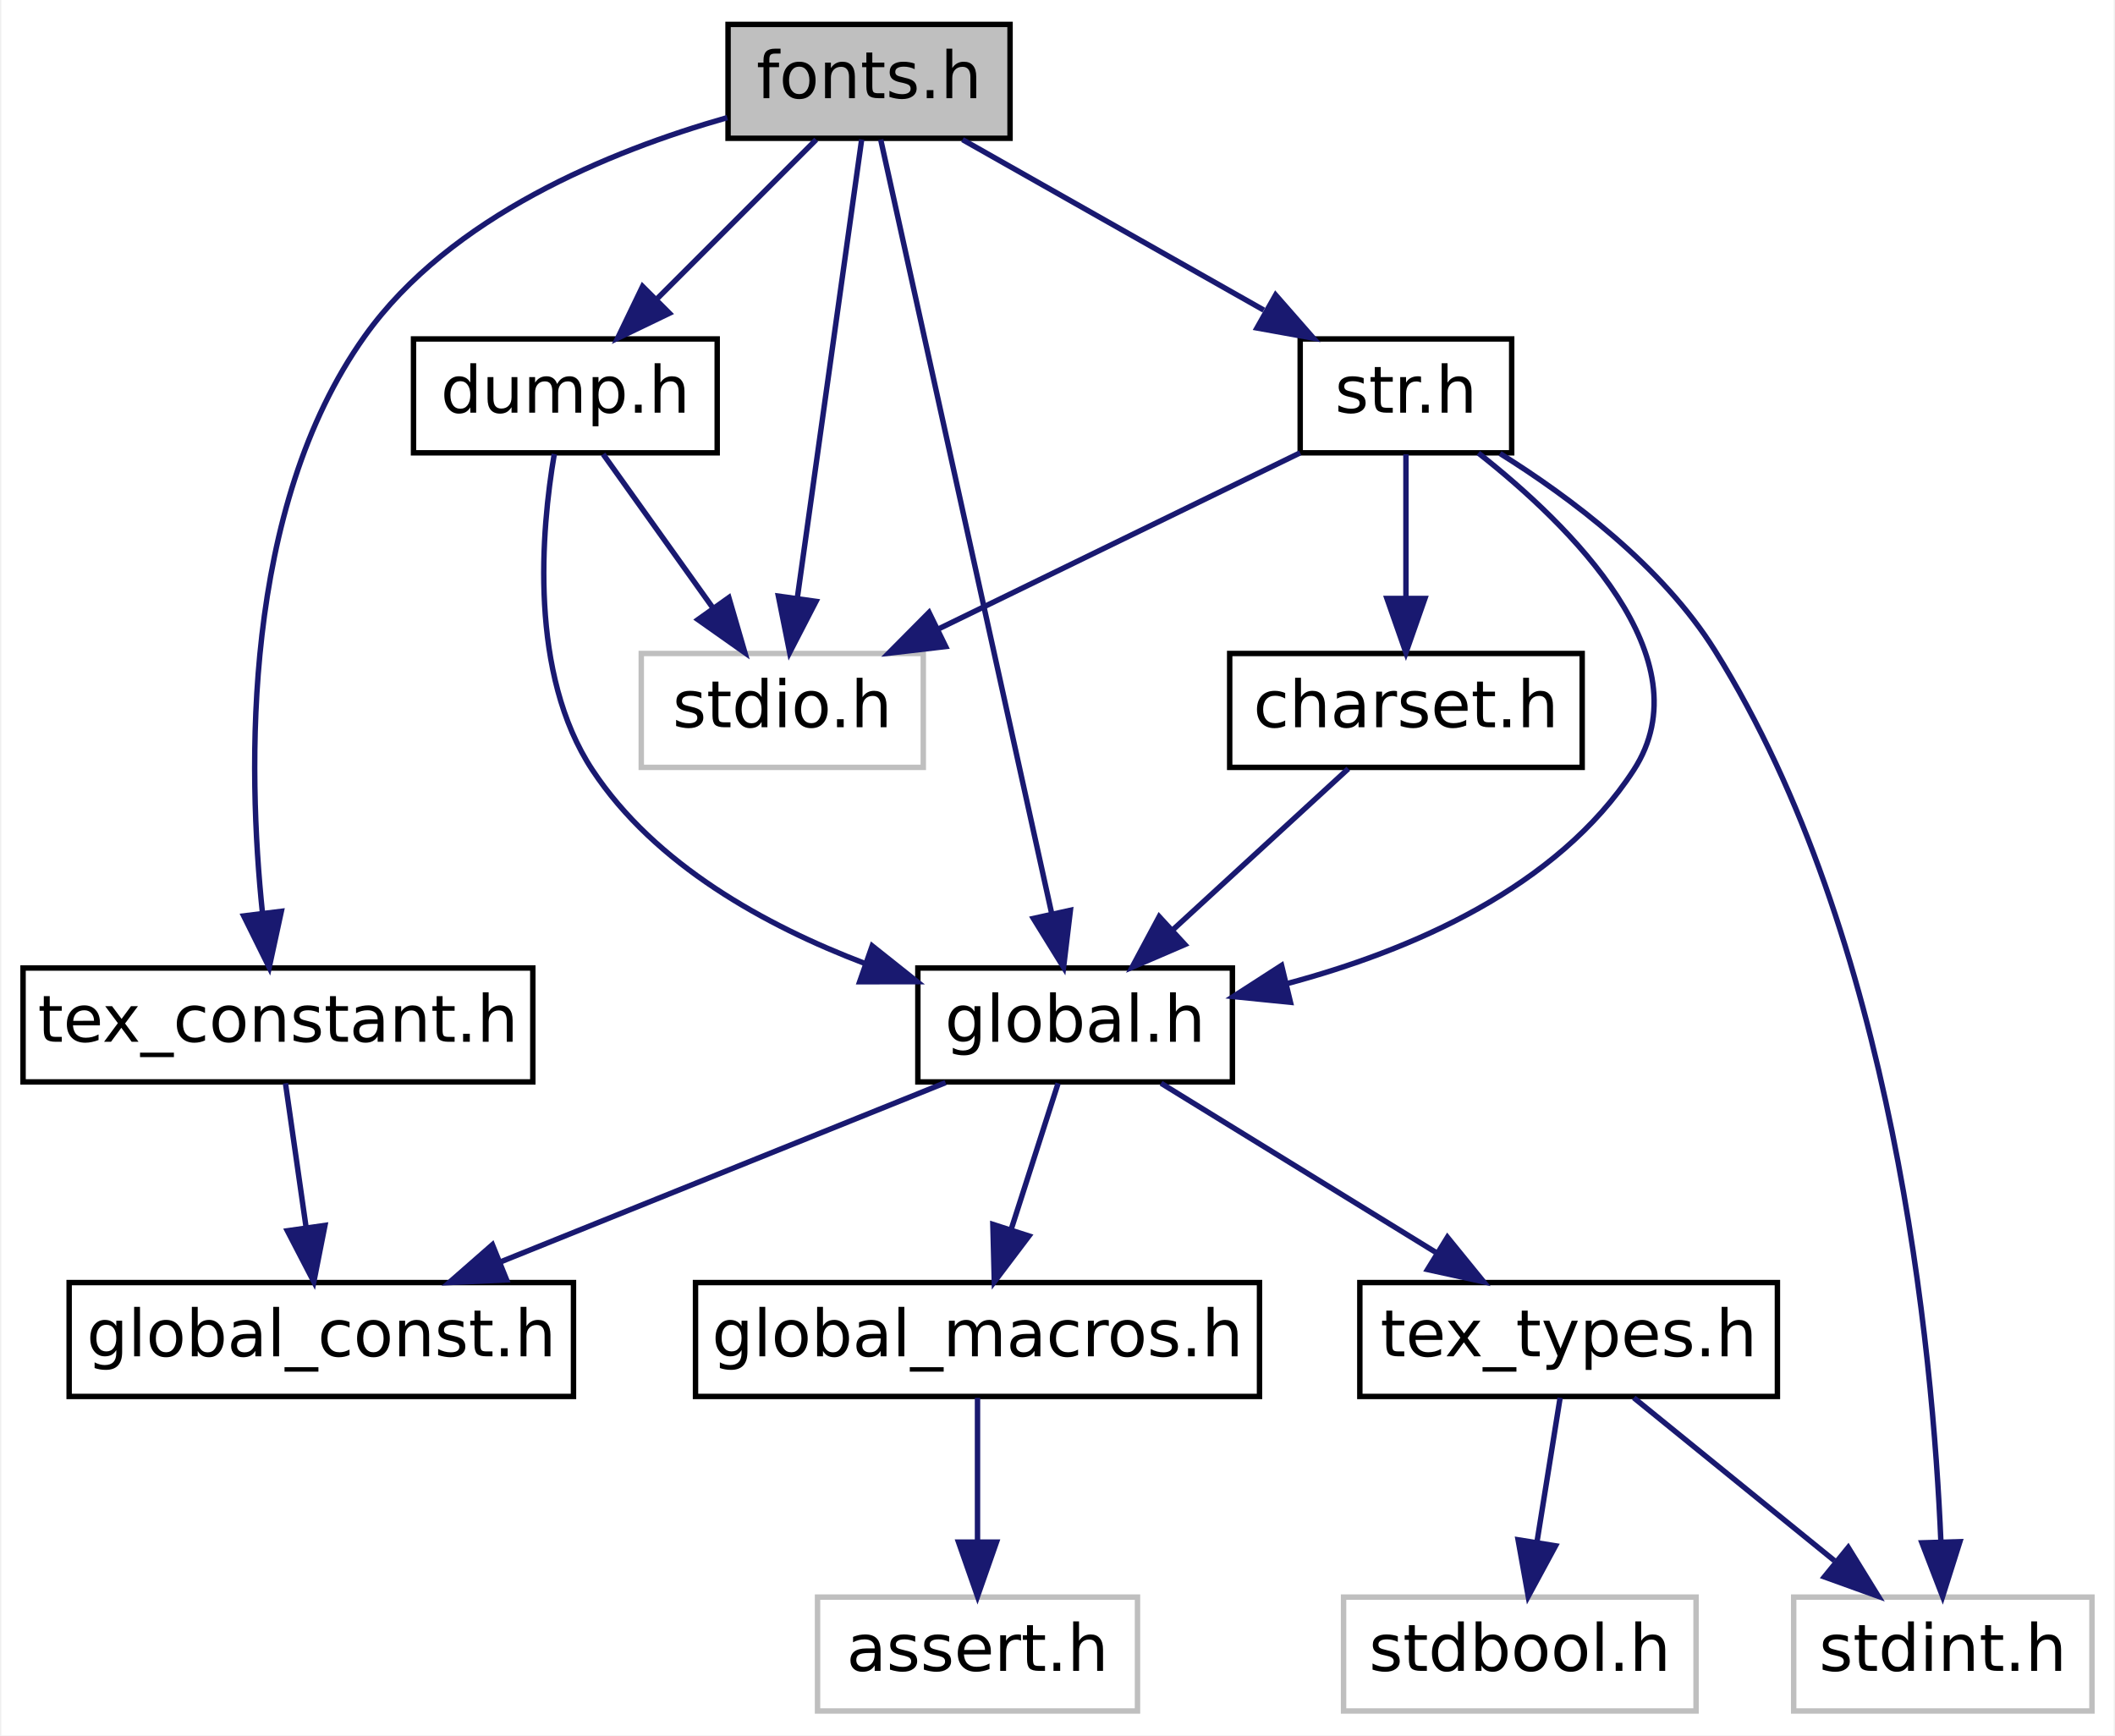
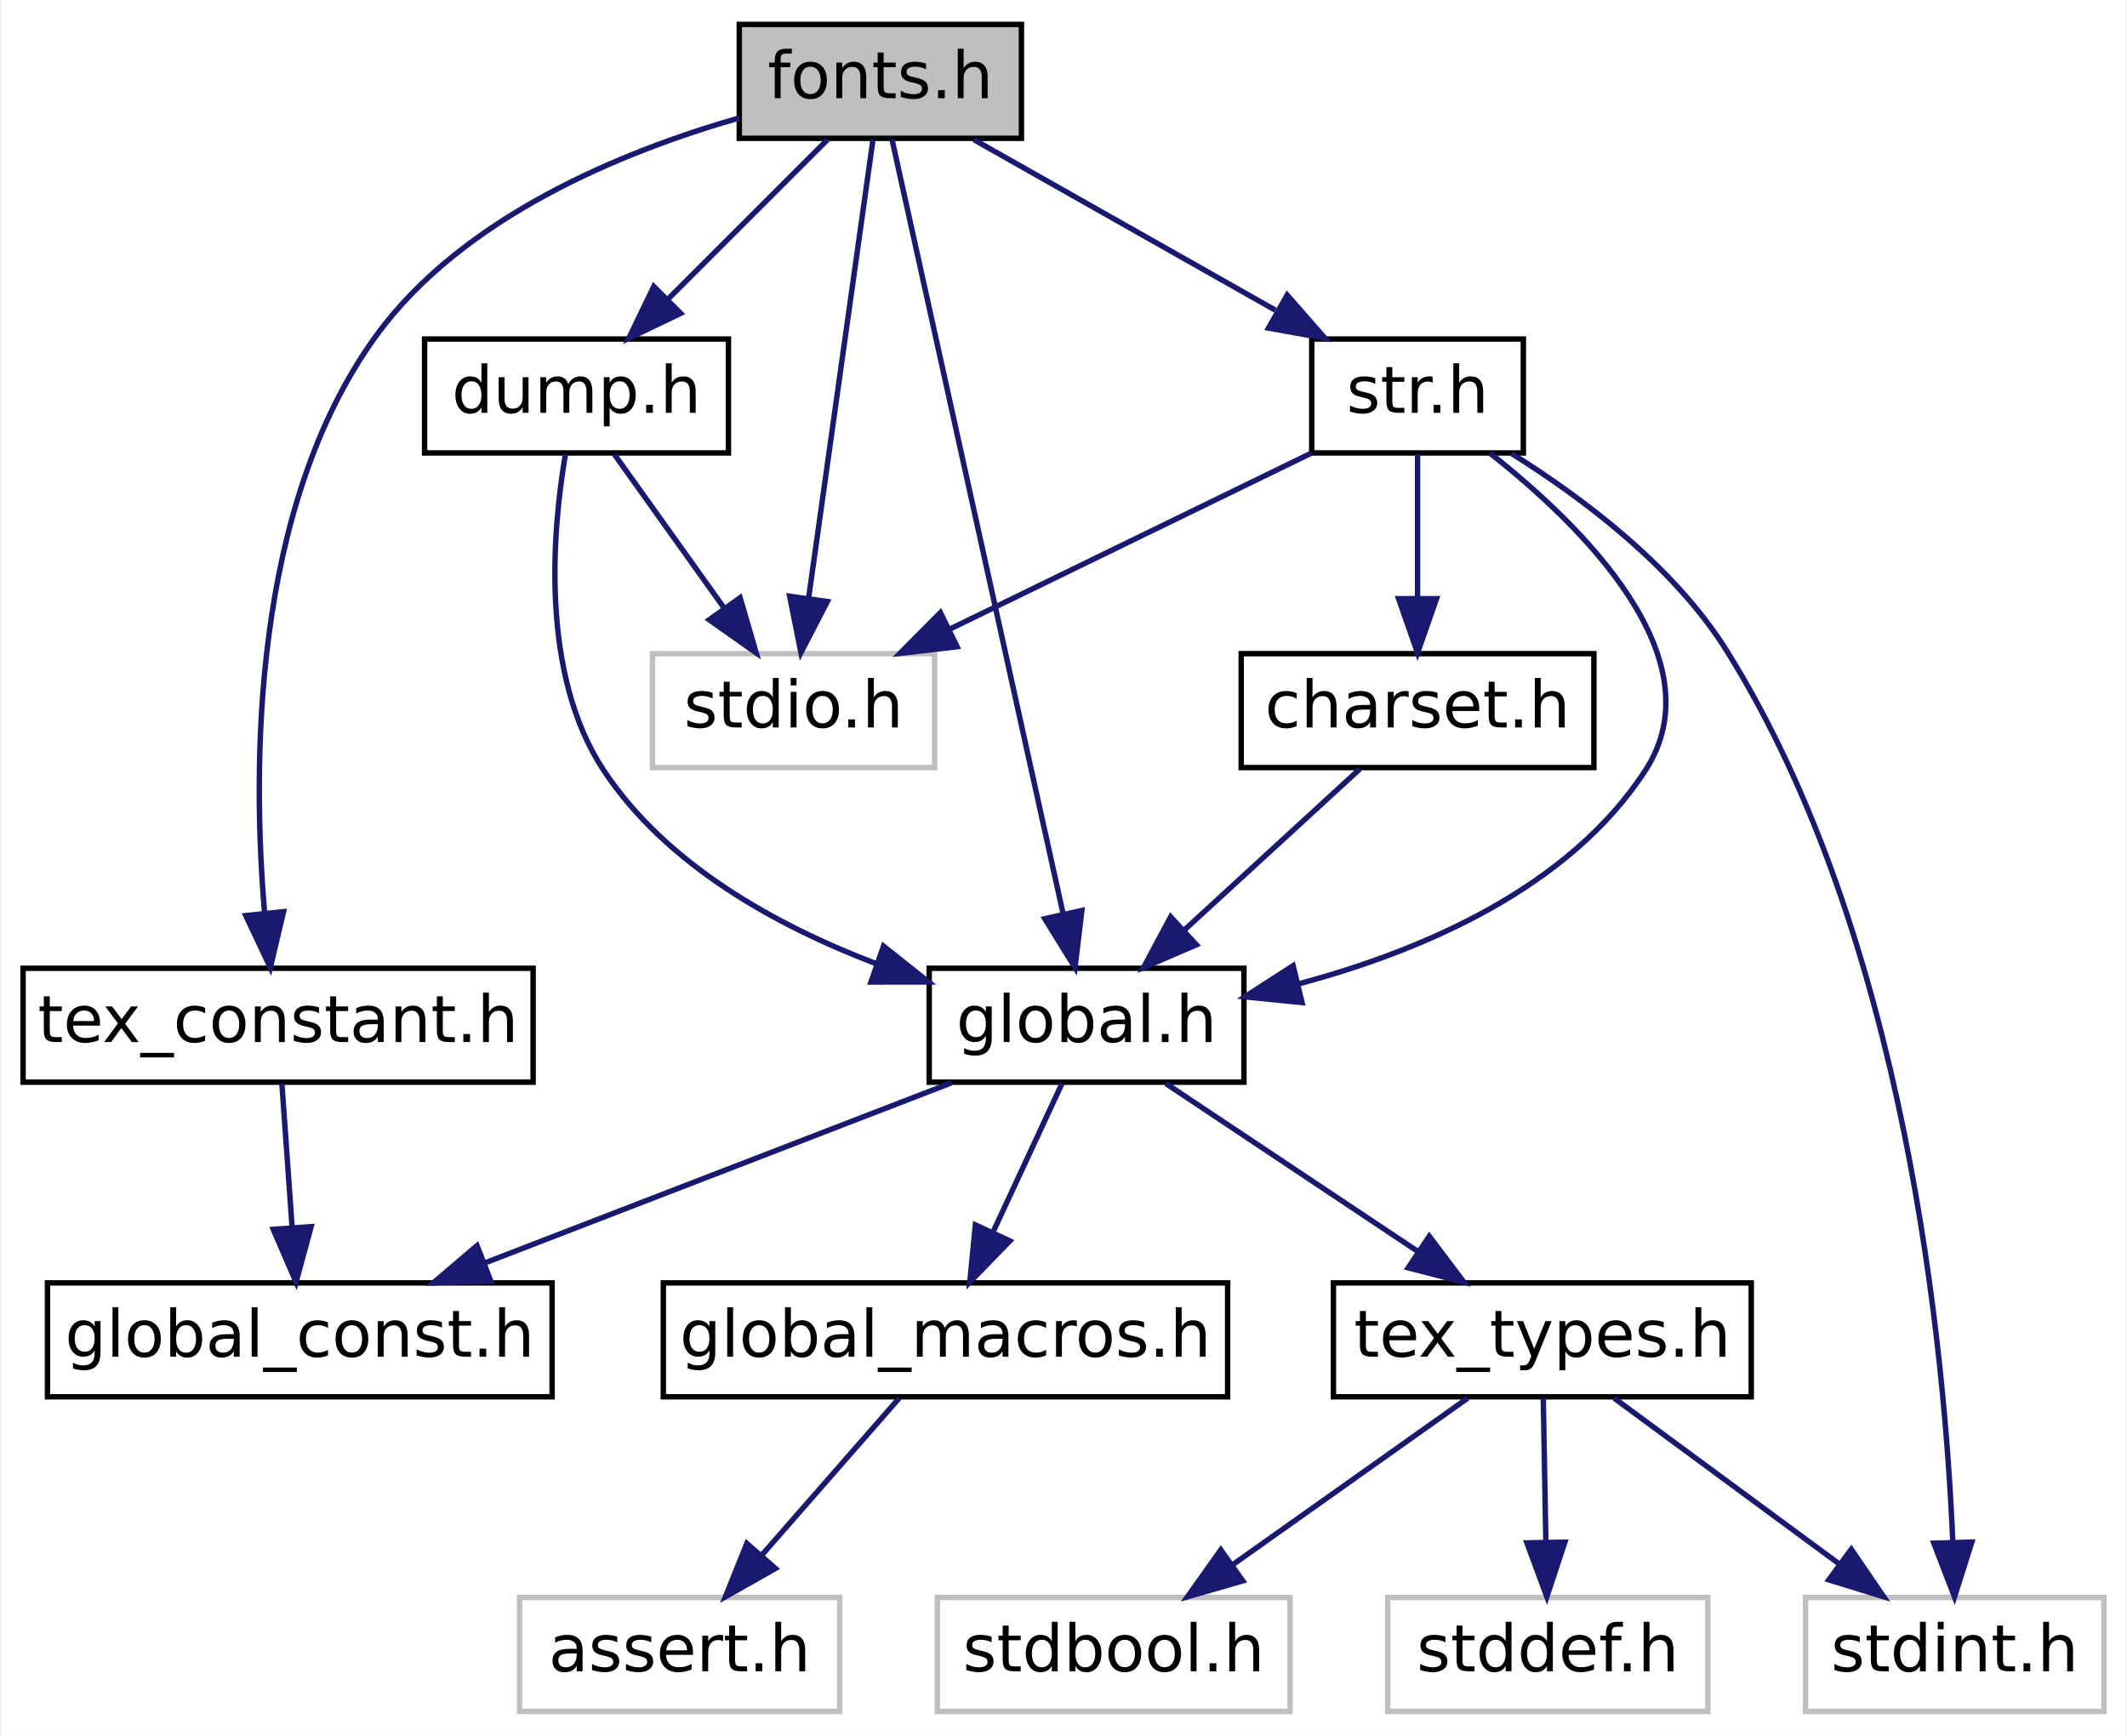
- <svg xmlns="http://www.w3.org/2000/svg" xmlns:xlink="http://www.w3.org/1999/xlink" width="390pt" height="320pt" viewBox="0.00 0.00 389.50 320.00">
+ <svg xmlns="http://www.w3.org/2000/svg" xmlns:xlink="http://www.w3.org/1999/xlink" width="392pt" height="320pt" viewBox="0.00 0.00 391.50 320.00">
  <g id="graph0" class="graph" transform="scale(1 1) rotate(0) translate(4 316)">
-     <polygon fill="white" stroke="transparent" points="-4,4 -4,-316 385.5,-316 385.5,4 -4,4" />
+     <polygon fill="white" stroke="transparent" points="-4,4 -4,-316 387.5,-316 387.5,4 -4,4" />
    <g id="node1" class="node">
      <g id="a_node1">
        <a xlink:title=" ">
-           <polygon fill="#bfbfbf" stroke="black" points="130,-290.5 130,-311.5 182,-311.5 182,-290.5 130,-290.5" />
-           <text text-anchor="middle" x="156" y="-297.9" font-family="DejaVuSans" font-size="12.00">fonts.h</text>
+           <polygon fill="#bfbfbf" stroke="black" points="132,-290.5 132,-311.5 184,-311.5 184,-290.5 132,-290.5" />
+           <text text-anchor="middle" x="158" y="-297.9" font-family="DejaVuSans" font-size="12.00">fonts.h</text>
        </a>
      </g>
    </g>
    <g id="node2" class="node">
      <g id="a_node2">
        <a xlink:title=" ">
-           <polygon fill="white" stroke="#bfbfbf" points="114,-174.5 114,-195.5 166,-195.5 166,-174.5 114,-174.5" />
-           <text text-anchor="middle" x="140" y="-181.9" font-family="DejaVuSans" font-size="12.00">stdio.h</text>
+           <polygon fill="white" stroke="#bfbfbf" points="116,-174.5 116,-195.5 168,-195.5 168,-174.5 116,-174.5" />
+           <text text-anchor="middle" x="142" y="-181.9" font-family="DejaVuSans" font-size="12.00">stdio.h</text>
        </a>
      </g>
    </g>
    <g id="edge1" class="edge">
-       <path fill="none" stroke="midnightblue" d="M154.64,-290.28C152.01,-271.6 146.23,-230.37 142.77,-205.72" />
-       <polygon fill="midnightblue" stroke="midnightblue" points="146.22,-205.11 141.36,-195.69 139.28,-206.08 146.22,-205.11" />
+       <path fill="none" stroke="midnightblue" d="M156.64,-290.28C154.01,-271.6 148.23,-230.37 144.77,-205.72" />
+       <polygon fill="midnightblue" stroke="midnightblue" points="148.22,-205.11 143.36,-195.69 141.28,-206.08 148.22,-205.11" />
    </g>
    <g id="node3" class="node">
      <g id="a_node3">
        <a xlink:href="global_8h.html" target="_top" xlink:title=" ">
-           <polygon fill="white" stroke="black" points="165,-116.5 165,-137.5 223,-137.5 223,-116.5 165,-116.5" />
-           <text text-anchor="middle" x="194" y="-123.9" font-family="DejaVuSans" font-size="12.00">global.h</text>
+           <polygon fill="white" stroke="black" points="167,-116.5 167,-137.5 225,-137.5 225,-116.5 167,-116.5" />
+           <text text-anchor="middle" x="196" y="-123.9" font-family="DejaVuSans" font-size="12.00">global.h</text>
        </a>
      </g>
    </g>
    <g id="edge2" class="edge">
-       <path fill="none" stroke="midnightblue" d="M158.15,-290.26C164.21,-262.82 181.52,-184.51 189.66,-147.64" />
-       <polygon fill="midnightblue" stroke="midnightblue" points="193.13,-148.15 191.87,-137.63 186.3,-146.64 193.13,-148.15" />
+       <path fill="none" stroke="midnightblue" d="M160.15,-290.26C166.21,-262.82 183.52,-184.51 191.66,-147.64" />
+       <polygon fill="midnightblue" stroke="midnightblue" points="195.13,-148.15 193.87,-137.63 188.3,-146.64 195.13,-148.15" />
    </g>
-     <g id="node10" class="node">
-       <g id="a_node10">
+     <g id="node11" class="node">
+       <g id="a_node11">
        <a xlink:href="tex__constant_8h.html" target="_top" xlink:title=" ">
          <polygon fill="white" stroke="black" points="0,-116.5 0,-137.5 94,-137.5 94,-116.5 0,-116.5" />
          <text text-anchor="middle" x="47" y="-123.9" font-family="DejaVuSans" font-size="12.00">tex_constant.h</text>
        </a>
      </g>
    </g>
-     <g id="edge9" class="edge">
-       <path fill="none" stroke="midnightblue" d="M129.86,-294.31C108.3,-288.18 78.78,-276.15 63,-254 40.39,-222.25 41.37,-174.28 44.15,-147.62" />
-       <polygon fill="midnightblue" stroke="midnightblue" points="47.63,-147.96 45.39,-137.61 40.69,-147.11 47.63,-147.96" />
+     <g id="edge10" class="edge">
+       <path fill="none" stroke="midnightblue" d="M131.95,-294.25C110.44,-288.08 80.95,-276.03 65,-254 42.09,-222.36 42.24,-174.35 44.52,-147.65" />
+       <polygon fill="midnightblue" stroke="midnightblue" points="48.01,-147.94 45.57,-137.63 41.05,-147.21 48.01,-147.94" />
    </g>
-     <g id="node11" class="node">
-       <g id="a_node11">
+     <g id="node12" class="node">
+       <g id="a_node12">
        <a xlink:href="str_8h.html" target="_top" xlink:title=" ">
-           <polygon fill="white" stroke="black" points="235.5,-232.5 235.5,-253.5 274.5,-253.5 274.5,-232.5 235.5,-232.5" />
-           <text text-anchor="middle" x="255" y="-239.9" font-family="DejaVuSans" font-size="12.00">str.h</text>
+           <polygon fill="white" stroke="black" points="237.5,-232.5 237.5,-253.5 276.5,-253.5 276.5,-232.5 237.5,-232.5" />
+           <text text-anchor="middle" x="257" y="-239.9" font-family="DejaVuSans" font-size="12.00">str.h</text>
        </a>
      </g>
    </g>
-     <g id="edge11" class="edge">
-       <path fill="none" stroke="midnightblue" d="M173.24,-290.25C188.58,-281.57 211.22,-268.76 228.79,-258.82" />
-       <polygon fill="midnightblue" stroke="midnightblue" points="230.97,-261.61 237.95,-253.64 227.53,-255.52 230.97,-261.61" />
+     <g id="edge12" class="edge">
+       <path fill="none" stroke="midnightblue" d="M175.24,-290.25C190.58,-281.57 213.22,-268.76 230.79,-258.82" />
+       <polygon fill="midnightblue" stroke="midnightblue" points="232.97,-261.61 239.95,-253.64 229.53,-255.52 232.97,-261.61" />
    </g>
-     <g id="node13" class="node">
-       <g id="a_node13">
+     <g id="node14" class="node">
+       <g id="a_node14">
        <a xlink:href="dump_8h.html" target="_top" xlink:title=" ">
-           <polygon fill="white" stroke="black" points="72,-232.5 72,-253.5 128,-253.5 128,-232.5 72,-232.5" />
-           <text text-anchor="middle" x="100" y="-239.9" font-family="DejaVuSans" font-size="12.00">dump.h</text>
+           <polygon fill="white" stroke="black" points="74,-232.5 74,-253.5 130,-253.5 130,-232.5 74,-232.5" />
+           <text text-anchor="middle" x="102" y="-239.9" font-family="DejaVuSans" font-size="12.00">dump.h</text>
        </a>
      </g>
    </g>
-     <g id="edge17" class="edge">
-       <path fill="none" stroke="midnightblue" d="M146.25,-290.25C138.14,-282.14 126.41,-270.41 116.79,-260.79" />
-       <polygon fill="midnightblue" stroke="midnightblue" points="119.19,-258.24 109.64,-253.64 114.24,-263.19 119.19,-258.24" />
+     <g id="edge18" class="edge">
+       <path fill="none" stroke="midnightblue" d="M148.25,-290.25C140.14,-282.14 128.41,-270.41 118.79,-260.79" />
+       <polygon fill="midnightblue" stroke="midnightblue" points="121.19,-258.24 111.64,-253.64 116.24,-263.19 121.19,-258.24" />
    </g>
    <g id="node4" class="node">
      <g id="a_node4">
        <a xlink:href="global__macros_8h.html" target="_top" xlink:title=" ">
-           <polygon fill="white" stroke="black" points="124,-58.5 124,-79.5 228,-79.5 228,-58.5 124,-58.5" />
-           <text text-anchor="middle" x="176" y="-65.9" font-family="DejaVuSans" font-size="12.00">global_macros.h</text>
+           <polygon fill="white" stroke="black" points="118,-58.5 118,-79.5 222,-79.5 222,-58.5 118,-58.5" />
+           <text text-anchor="middle" x="170" y="-65.9" font-family="DejaVuSans" font-size="12.00">global_macros.h</text>
        </a>
      </g>
    </g>
    <g id="edge3" class="edge">
-       <path fill="none" stroke="midnightblue" d="M190.86,-116.25C188.49,-108.86 185.15,-98.47 182.24,-89.41" />
-       <polygon fill="midnightblue" stroke="midnightblue" points="185.49,-88.09 179.1,-79.64 178.83,-90.23 185.49,-88.09" />
+       <path fill="none" stroke="midnightblue" d="M191.47,-116.25C187.97,-108.7 183.01,-98.02 178.74,-88.82" />
+       <polygon fill="midnightblue" stroke="midnightblue" points="181.86,-87.24 174.48,-79.64 175.51,-90.19 181.86,-87.24" />
    </g>
    <g id="node6" class="node">
      <g id="a_node6">
        <a xlink:href="global__const_8h.html" target="_top" xlink:title=" ">
-           <polygon fill="white" stroke="black" points="8.5,-58.5 8.5,-79.5 101.5,-79.5 101.5,-58.5 8.5,-58.5" />
-           <text text-anchor="middle" x="55" y="-65.9" font-family="DejaVuSans" font-size="12.00">global_const.h</text>
+           <polygon fill="white" stroke="black" points="4.5,-58.5 4.5,-79.5 97.5,-79.5 97.5,-58.5 4.5,-58.5" />
+           <text text-anchor="middle" x="51" y="-65.9" font-family="DejaVuSans" font-size="12.00">global_const.h</text>
        </a>
      </g>
    </g>
    <g id="edge5" class="edge">
-       <path fill="none" stroke="midnightblue" d="M170.11,-116.37C147.49,-107.26 113.35,-93.51 88.11,-83.34" />
-       <polygon fill="midnightblue" stroke="midnightblue" points="89.17,-79.99 78.58,-79.5 86.55,-86.48 89.17,-79.99" />
+       <path fill="none" stroke="midnightblue" d="M171.07,-116.37C147.38,-107.22 111.55,-93.38 85.19,-83.21" />
+       <polygon fill="midnightblue" stroke="midnightblue" points="86.19,-79.84 75.6,-79.5 83.67,-86.37 86.19,-79.84" />
    </g>
    <g id="node7" class="node">
      <g id="a_node7">
        <a xlink:href="tex__types_8h.html" target="_top" xlink:title=" ">
-           <polygon fill="white" stroke="black" points="246.5,-58.5 246.5,-79.5 323.5,-79.5 323.5,-58.5 246.5,-58.5" />
-           <text text-anchor="middle" x="285" y="-65.9" font-family="DejaVuSans" font-size="12.00">tex_types.h</text>
+           <polygon fill="white" stroke="black" points="241.5,-58.5 241.5,-79.5 318.5,-79.5 318.5,-58.5 241.5,-58.5" />
+           <text text-anchor="middle" x="280" y="-65.9" font-family="DejaVuSans" font-size="12.00">tex_types.h</text>
        </a>
      </g>
    </g>
    <g id="edge6" class="edge">
-       <path fill="none" stroke="midnightblue" d="M209.85,-116.25C223.81,-107.65 244.37,-95 260.46,-85.1" />
-       <polygon fill="midnightblue" stroke="midnightblue" points="262.65,-87.86 269.33,-79.64 258.98,-81.9 262.65,-87.86" />
+       <path fill="none" stroke="midnightblue" d="M210.63,-116.25C223.4,-107.73 242.14,-95.24 256.93,-85.38" />
+       <polygon fill="midnightblue" stroke="midnightblue" points="259.16,-88.1 265.54,-79.64 255.27,-82.28 259.16,-88.1" />
    </g>
    <g id="node5" class="node">
      <g id="a_node5">
        <a xlink:title=" ">
-           <polygon fill="white" stroke="#bfbfbf" points="146.5,-0.5 146.5,-21.5 205.5,-21.5 205.5,-0.5 146.5,-0.5" />
-           <text text-anchor="middle" x="176" y="-7.9" font-family="DejaVuSans" font-size="12.00">assert.h</text>
+           <polygon fill="white" stroke="#bfbfbf" points="91.5,-0.5 91.5,-21.5 150.5,-21.5 150.5,-0.5 91.5,-0.5" />
+           <text text-anchor="middle" x="121" y="-7.9" font-family="DejaVuSans" font-size="12.00">assert.h</text>
        </a>
      </g>
    </g>
    <g id="edge4" class="edge">
-       <path fill="none" stroke="midnightblue" d="M176,-58.25C176,-50.94 176,-40.69 176,-31.7" />
-       <polygon fill="midnightblue" stroke="midnightblue" points="179.5,-31.64 176,-21.64 172.5,-31.64 179.5,-31.64" />
+       <path fill="none" stroke="midnightblue" d="M161.46,-58.25C154.51,-50.3 144.51,-38.87 136.19,-29.37" />
+       <polygon fill="midnightblue" stroke="midnightblue" points="138.66,-26.86 129.44,-21.64 133.39,-31.47 138.66,-26.86" />
    </g>
    <g id="node8" class="node">
      <g id="a_node8">
        <a xlink:title=" ">
-           <polygon fill="white" stroke="#bfbfbf" points="243.5,-0.5 243.5,-21.5 308.5,-21.5 308.5,-0.5 243.5,-0.5" />
-           <text text-anchor="middle" x="276" y="-7.9" font-family="DejaVuSans" font-size="12.00">stdbool.h</text>
+           <polygon fill="white" stroke="#bfbfbf" points="168.5,-0.5 168.5,-21.5 233.5,-21.5 233.5,-0.5 168.5,-0.5" />
+           <text text-anchor="middle" x="201" y="-7.9" font-family="DejaVuSans" font-size="12.00">stdbool.h</text>
        </a>
      </g>
    </g>
    <g id="edge7" class="edge">
-       <path fill="none" stroke="midnightblue" d="M283.43,-58.25C282.26,-50.94 280.61,-40.69 279.17,-31.7" />
-       <polygon fill="midnightblue" stroke="midnightblue" points="282.59,-30.96 277.55,-21.64 275.68,-32.07 282.59,-30.96" />
+       <path fill="none" stroke="midnightblue" d="M266.24,-58.25C254.34,-49.81 236.93,-37.47 223.09,-27.66" />
+       <polygon fill="midnightblue" stroke="midnightblue" points="224.79,-24.57 214.6,-21.64 220.74,-30.28 224.79,-24.57" />
    </g>
    <g id="node9" class="node">
      <g id="a_node9">
        <a xlink:title=" ">
-           <polygon fill="white" stroke="#bfbfbf" points="326.5,-0.5 326.5,-21.5 381.5,-21.5 381.5,-0.5 326.5,-0.5" />
-           <text text-anchor="middle" x="354" y="-7.9" font-family="DejaVuSans" font-size="12.00">stdint.h</text>
+           <polygon fill="white" stroke="#bfbfbf" points="328.5,-0.5 328.5,-21.5 383.5,-21.5 383.5,-0.5 328.5,-0.5" />
+           <text text-anchor="middle" x="356" y="-7.9" font-family="DejaVuSans" font-size="12.00">stdint.h</text>
        </a>
      </g>
    </g>
    <g id="edge8" class="edge">
-       <path fill="none" stroke="midnightblue" d="M297.02,-58.25C307.21,-49.97 322.04,-37.94 334.01,-28.22" />
-       <polygon fill="midnightblue" stroke="midnightblue" points="336.56,-30.66 342.12,-21.64 332.15,-25.23 336.56,-30.66" />
+       <path fill="none" stroke="midnightblue" d="M293.24,-58.25C304.68,-49.81 321.43,-37.47 334.75,-27.66" />
+       <polygon fill="midnightblue" stroke="midnightblue" points="336.94,-30.39 342.91,-21.64 332.79,-24.76 336.94,-30.39" />
    </g>
-     <g id="edge10" class="edge">
-       <path fill="none" stroke="midnightblue" d="M48.39,-116.25C49.44,-108.94 50.9,-98.69 52.19,-89.7" />
-       <polygon fill="midnightblue" stroke="midnightblue" points="55.67,-90.04 53.62,-79.64 48.74,-89.05 55.67,-90.04" />
-     </g>
-     <g id="edge12" class="edge">
-       <path fill="none" stroke="midnightblue" d="M235.49,-232.5C217.15,-223.57 189.48,-210.1 168.64,-199.95" />
-       <polygon fill="midnightblue" stroke="midnightblue" points="170.13,-196.78 159.6,-195.55 167.06,-203.07 170.13,-196.78" />
-     </g>
-     <g id="edge14" class="edge">
-       <path fill="none" stroke="midnightblue" d="M268.35,-232.46C285.17,-219.22 310.36,-194.61 297,-174 282.89,-152.24 255.82,-140.69 232.98,-134.6" />
-       <polygon fill="midnightblue" stroke="midnightblue" points="233.71,-131.18 223.17,-132.24 232.07,-137.98 233.71,-131.18" />
-     </g>
-     <g id="edge13" class="edge">
-       <path fill="none" stroke="midnightblue" d="M272.35,-232.38C285.25,-224.32 302.24,-211.64 312,-196 345.04,-143.08 352.16,-67.1 353.65,-31.63" />
-       <polygon fill="midnightblue" stroke="midnightblue" points="357.15,-31.72 353.96,-21.62 350.15,-31.51 357.15,-31.72" />
-     </g>
-     <g id="node12" class="node">
-       <g id="a_node12">
-         <a xlink:href="charset_8h.html" target="_top" xlink:title=" ">
-           <polygon fill="white" stroke="black" points="222.5,-174.5 222.5,-195.5 287.5,-195.5 287.5,-174.5 222.5,-174.5" />
-           <text text-anchor="middle" x="255" y="-181.9" font-family="DejaVuSans" font-size="12.00">charset.h</text>
+     <g id="node10" class="node">
+       <g id="a_node10">
+         <a xlink:title=" ">
+           <polygon fill="white" stroke="#bfbfbf" points="251.5,-0.5 251.5,-21.5 310.5,-21.5 310.5,-0.5 251.5,-0.5" />
+           <text text-anchor="middle" x="281" y="-7.9" font-family="DejaVuSans" font-size="12.00">stddef.h</text>
        </a>
      </g>
    </g>
+     <g id="edge9" class="edge">
+       <path fill="none" stroke="midnightblue" d="M280.17,-58.25C280.3,-50.94 280.49,-40.69 280.65,-31.7" />
+       <polygon fill="midnightblue" stroke="midnightblue" points="284.15,-31.7 280.83,-21.64 277.15,-31.58 284.15,-31.7" />
+     </g>
+     <g id="edge11" class="edge">
+       <path fill="none" stroke="midnightblue" d="M47.7,-116.25C48.22,-108.94 48.95,-98.69 49.59,-89.7" />
+       <polygon fill="midnightblue" stroke="midnightblue" points="53.09,-89.87 50.31,-79.64 46.11,-89.37 53.09,-89.87" />
+     </g>
+     <g id="edge13" class="edge">
+       <path fill="none" stroke="midnightblue" d="M237.49,-232.5C219.15,-223.57 191.48,-210.1 170.64,-199.95" />
+       <polygon fill="midnightblue" stroke="midnightblue" points="172.13,-196.78 161.6,-195.55 169.06,-203.07 172.13,-196.78" />
+     </g>
    <g id="edge15" class="edge">
-       <path fill="none" stroke="midnightblue" d="M255,-232.25C255,-224.94 255,-214.69 255,-205.7" />
-       <polygon fill="midnightblue" stroke="midnightblue" points="258.5,-205.64 255,-195.64 251.5,-205.64 258.5,-205.64" />
+       <path fill="none" stroke="midnightblue" d="M270.35,-232.46C287.17,-219.22 312.36,-194.61 299,-174 284.89,-152.24 257.82,-140.69 234.98,-134.6" />
+       <polygon fill="midnightblue" stroke="midnightblue" points="235.71,-131.18 225.17,-132.24 234.07,-137.98 235.71,-131.18" />
+     </g>
+     <g id="edge14" class="edge">
+       <path fill="none" stroke="midnightblue" d="M274.35,-232.38C287.25,-224.32 304.24,-211.64 314,-196 347.04,-143.08 354.16,-67.1 355.65,-31.63" />
+       <polygon fill="midnightblue" stroke="midnightblue" points="359.15,-31.72 355.96,-21.62 352.15,-31.51 359.15,-31.72" />
+     </g>
+     <g id="node13" class="node">
+       <g id="a_node13">
+         <a xlink:href="charset_8h.html" target="_top" xlink:title=" ">
+           <polygon fill="white" stroke="black" points="224.5,-174.5 224.5,-195.5 289.5,-195.5 289.5,-174.5 224.5,-174.5" />
+           <text text-anchor="middle" x="257" y="-181.9" font-family="DejaVuSans" font-size="12.00">charset.h</text>
+         </a>
+       </g>
    </g>
    <g id="edge16" class="edge">
-       <path fill="none" stroke="midnightblue" d="M244.37,-174.25C235.45,-166.05 222.51,-154.17 211.98,-144.51" />
-       <polygon fill="midnightblue" stroke="midnightblue" points="214.24,-141.83 204.5,-137.64 209.5,-146.98 214.24,-141.83" />
+       <path fill="none" stroke="midnightblue" d="M257,-232.25C257,-224.94 257,-214.69 257,-205.7" />
+       <polygon fill="midnightblue" stroke="midnightblue" points="260.5,-205.64 257,-195.64 253.5,-205.64 260.5,-205.64" />
    </g>
-     <g id="edge18" class="edge">
-       <path fill="none" stroke="midnightblue" d="M106.97,-232.25C112.53,-224.46 120.48,-213.33 127.18,-203.94" />
-       <polygon fill="midnightblue" stroke="midnightblue" points="130.15,-205.81 133.11,-195.64 124.45,-201.75 130.15,-205.81" />
+     <g id="edge17" class="edge">
+       <path fill="none" stroke="midnightblue" d="M246.37,-174.25C237.45,-166.05 224.51,-154.17 213.98,-144.51" />
+       <polygon fill="midnightblue" stroke="midnightblue" points="216.24,-141.83 206.5,-137.64 211.5,-146.98 216.24,-141.83" />
    </g>
    <g id="edge19" class="edge">
-       <path fill="none" stroke="midnightblue" d="M97.96,-232.28C95.56,-218.18 93.26,-191.78 105,-174 116.54,-156.53 136.9,-145.32 155.24,-138.34" />
-       <polygon fill="midnightblue" stroke="midnightblue" points="156.58,-141.58 164.87,-134.98 154.27,-134.97 156.58,-141.58" />
+       <path fill="none" stroke="midnightblue" d="M108.97,-232.25C114.53,-224.46 122.48,-213.33 129.18,-203.94" />
+       <polygon fill="midnightblue" stroke="midnightblue" points="132.15,-205.81 135.11,-195.64 126.45,-201.75 132.15,-205.81" />
+     </g>
+     <g id="edge20" class="edge">
+       <path fill="none" stroke="midnightblue" d="M99.96,-232.28C97.56,-218.18 95.26,-191.78 107,-174 118.54,-156.53 138.9,-145.32 157.24,-138.34" />
+       <polygon fill="midnightblue" stroke="midnightblue" points="158.58,-141.58 166.87,-134.98 156.27,-134.97 158.58,-141.58" />
    </g>
  </g>
</svg>
